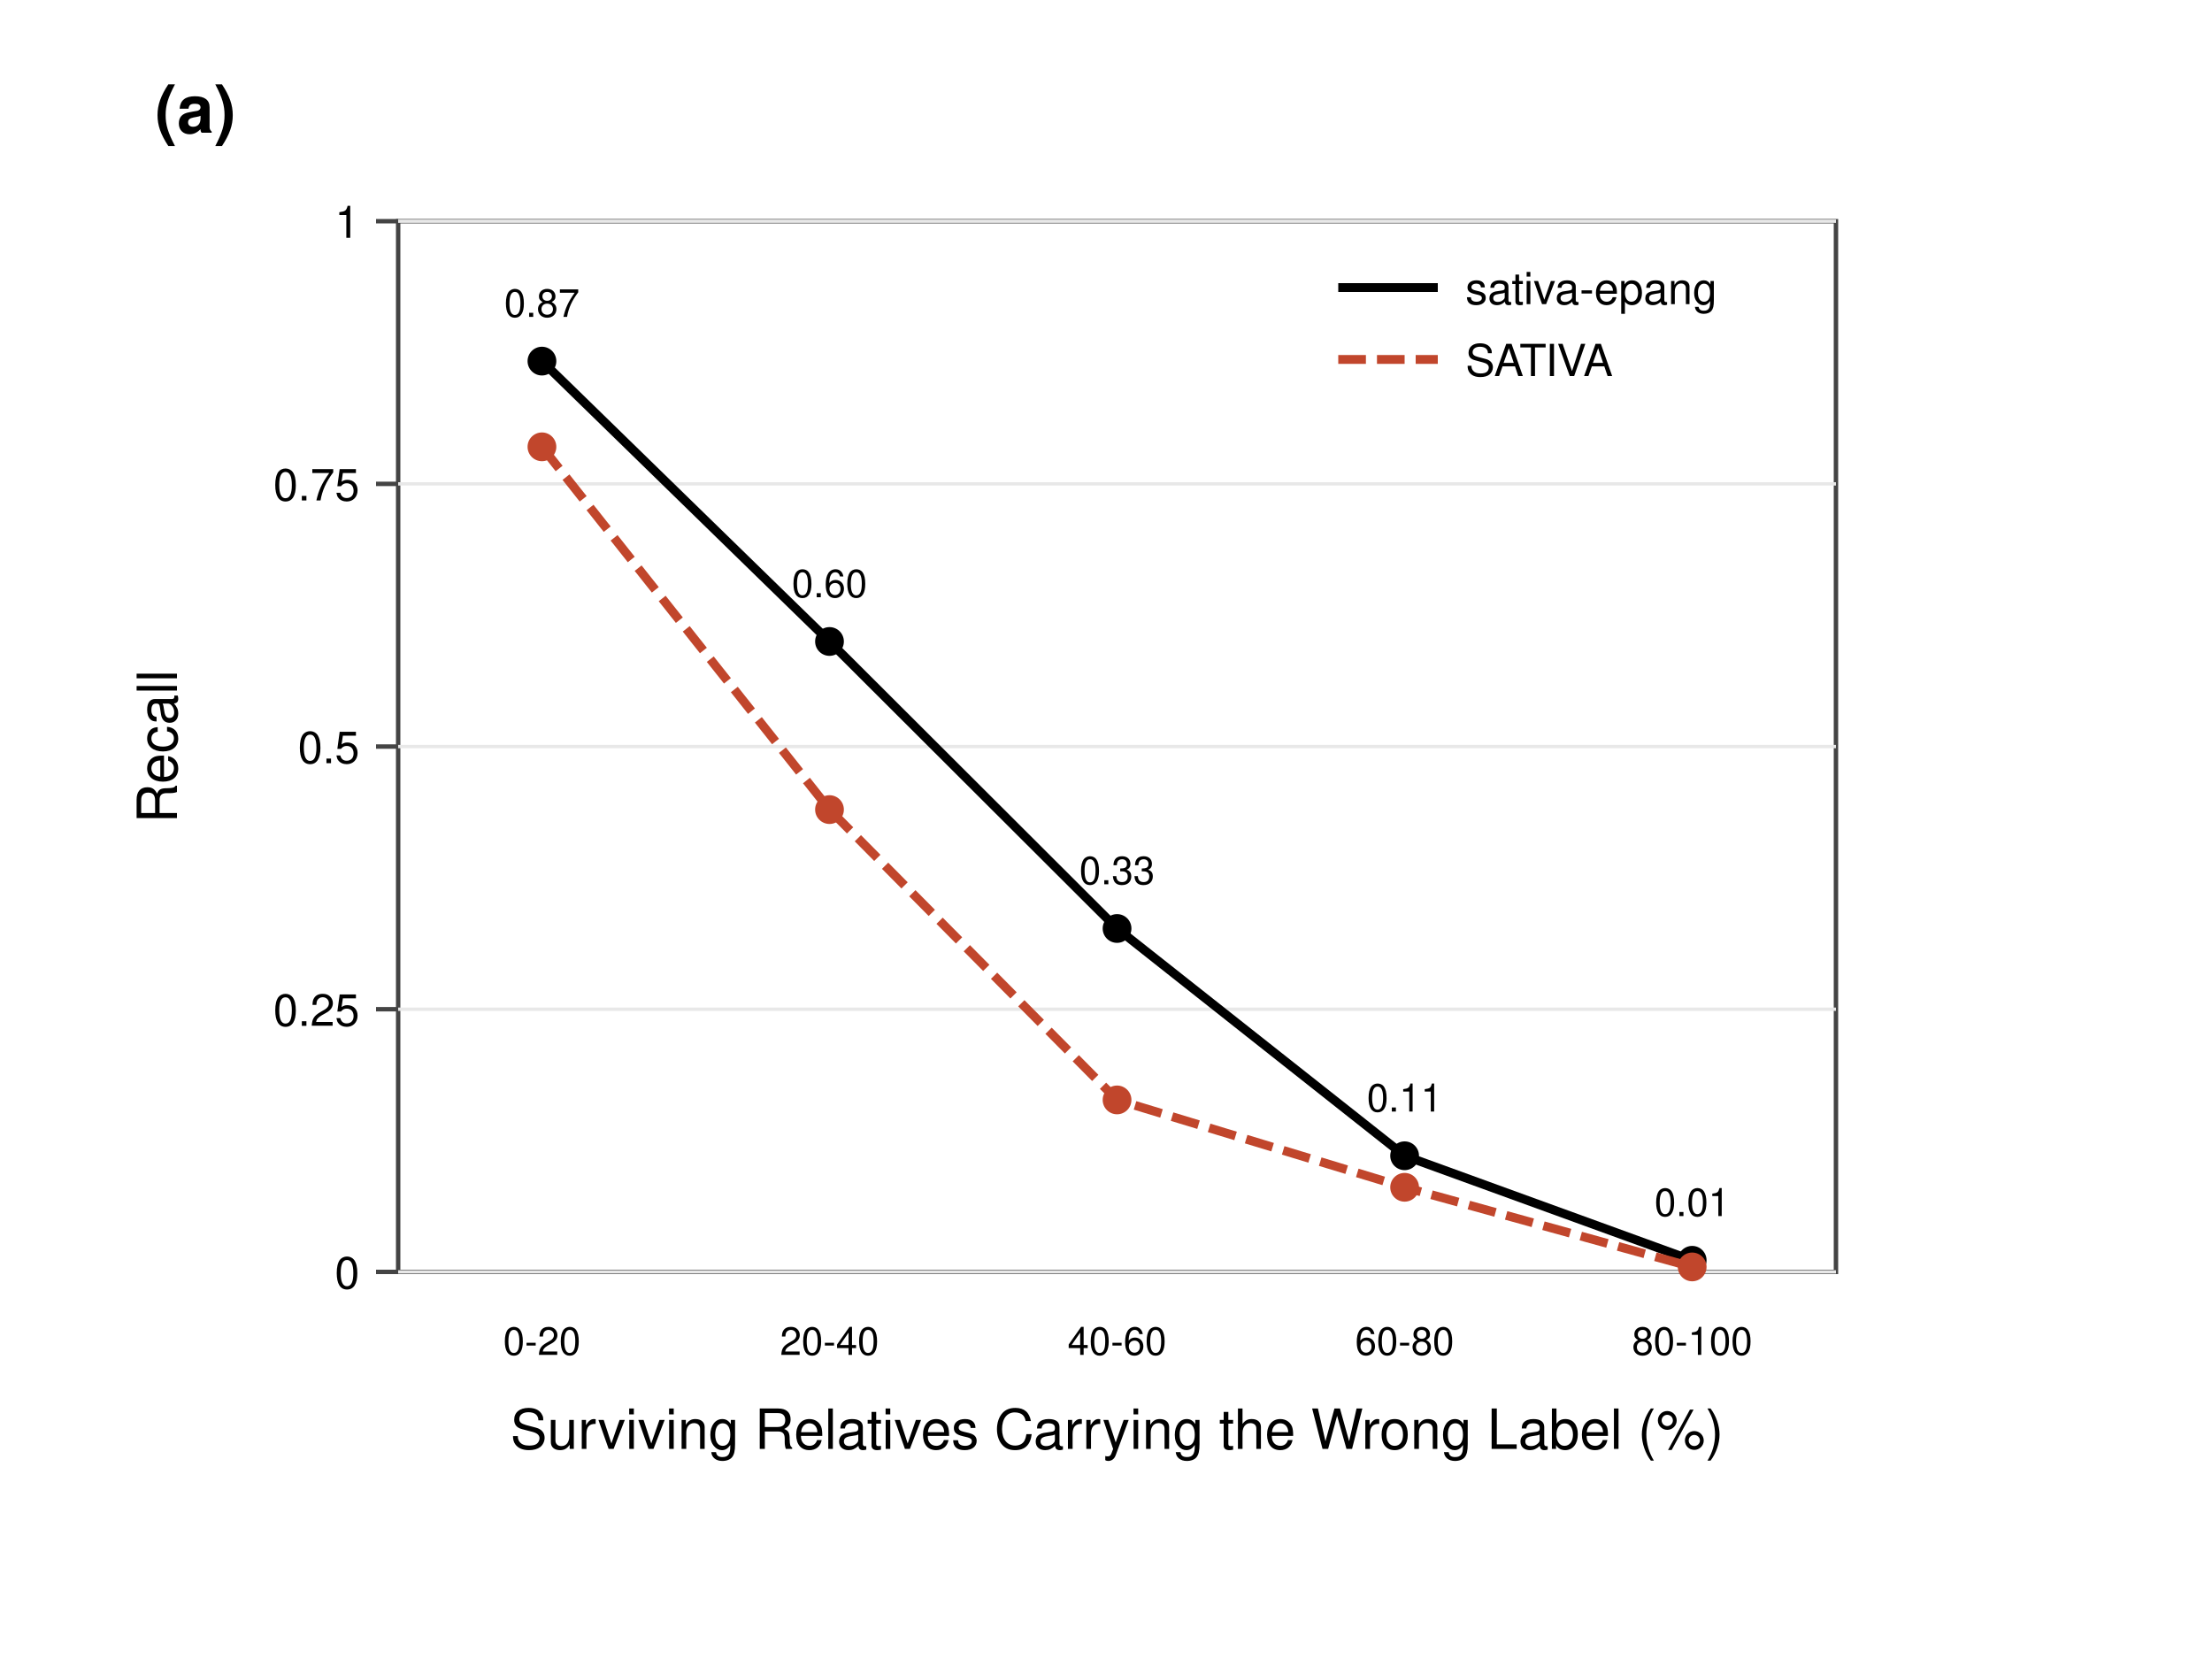
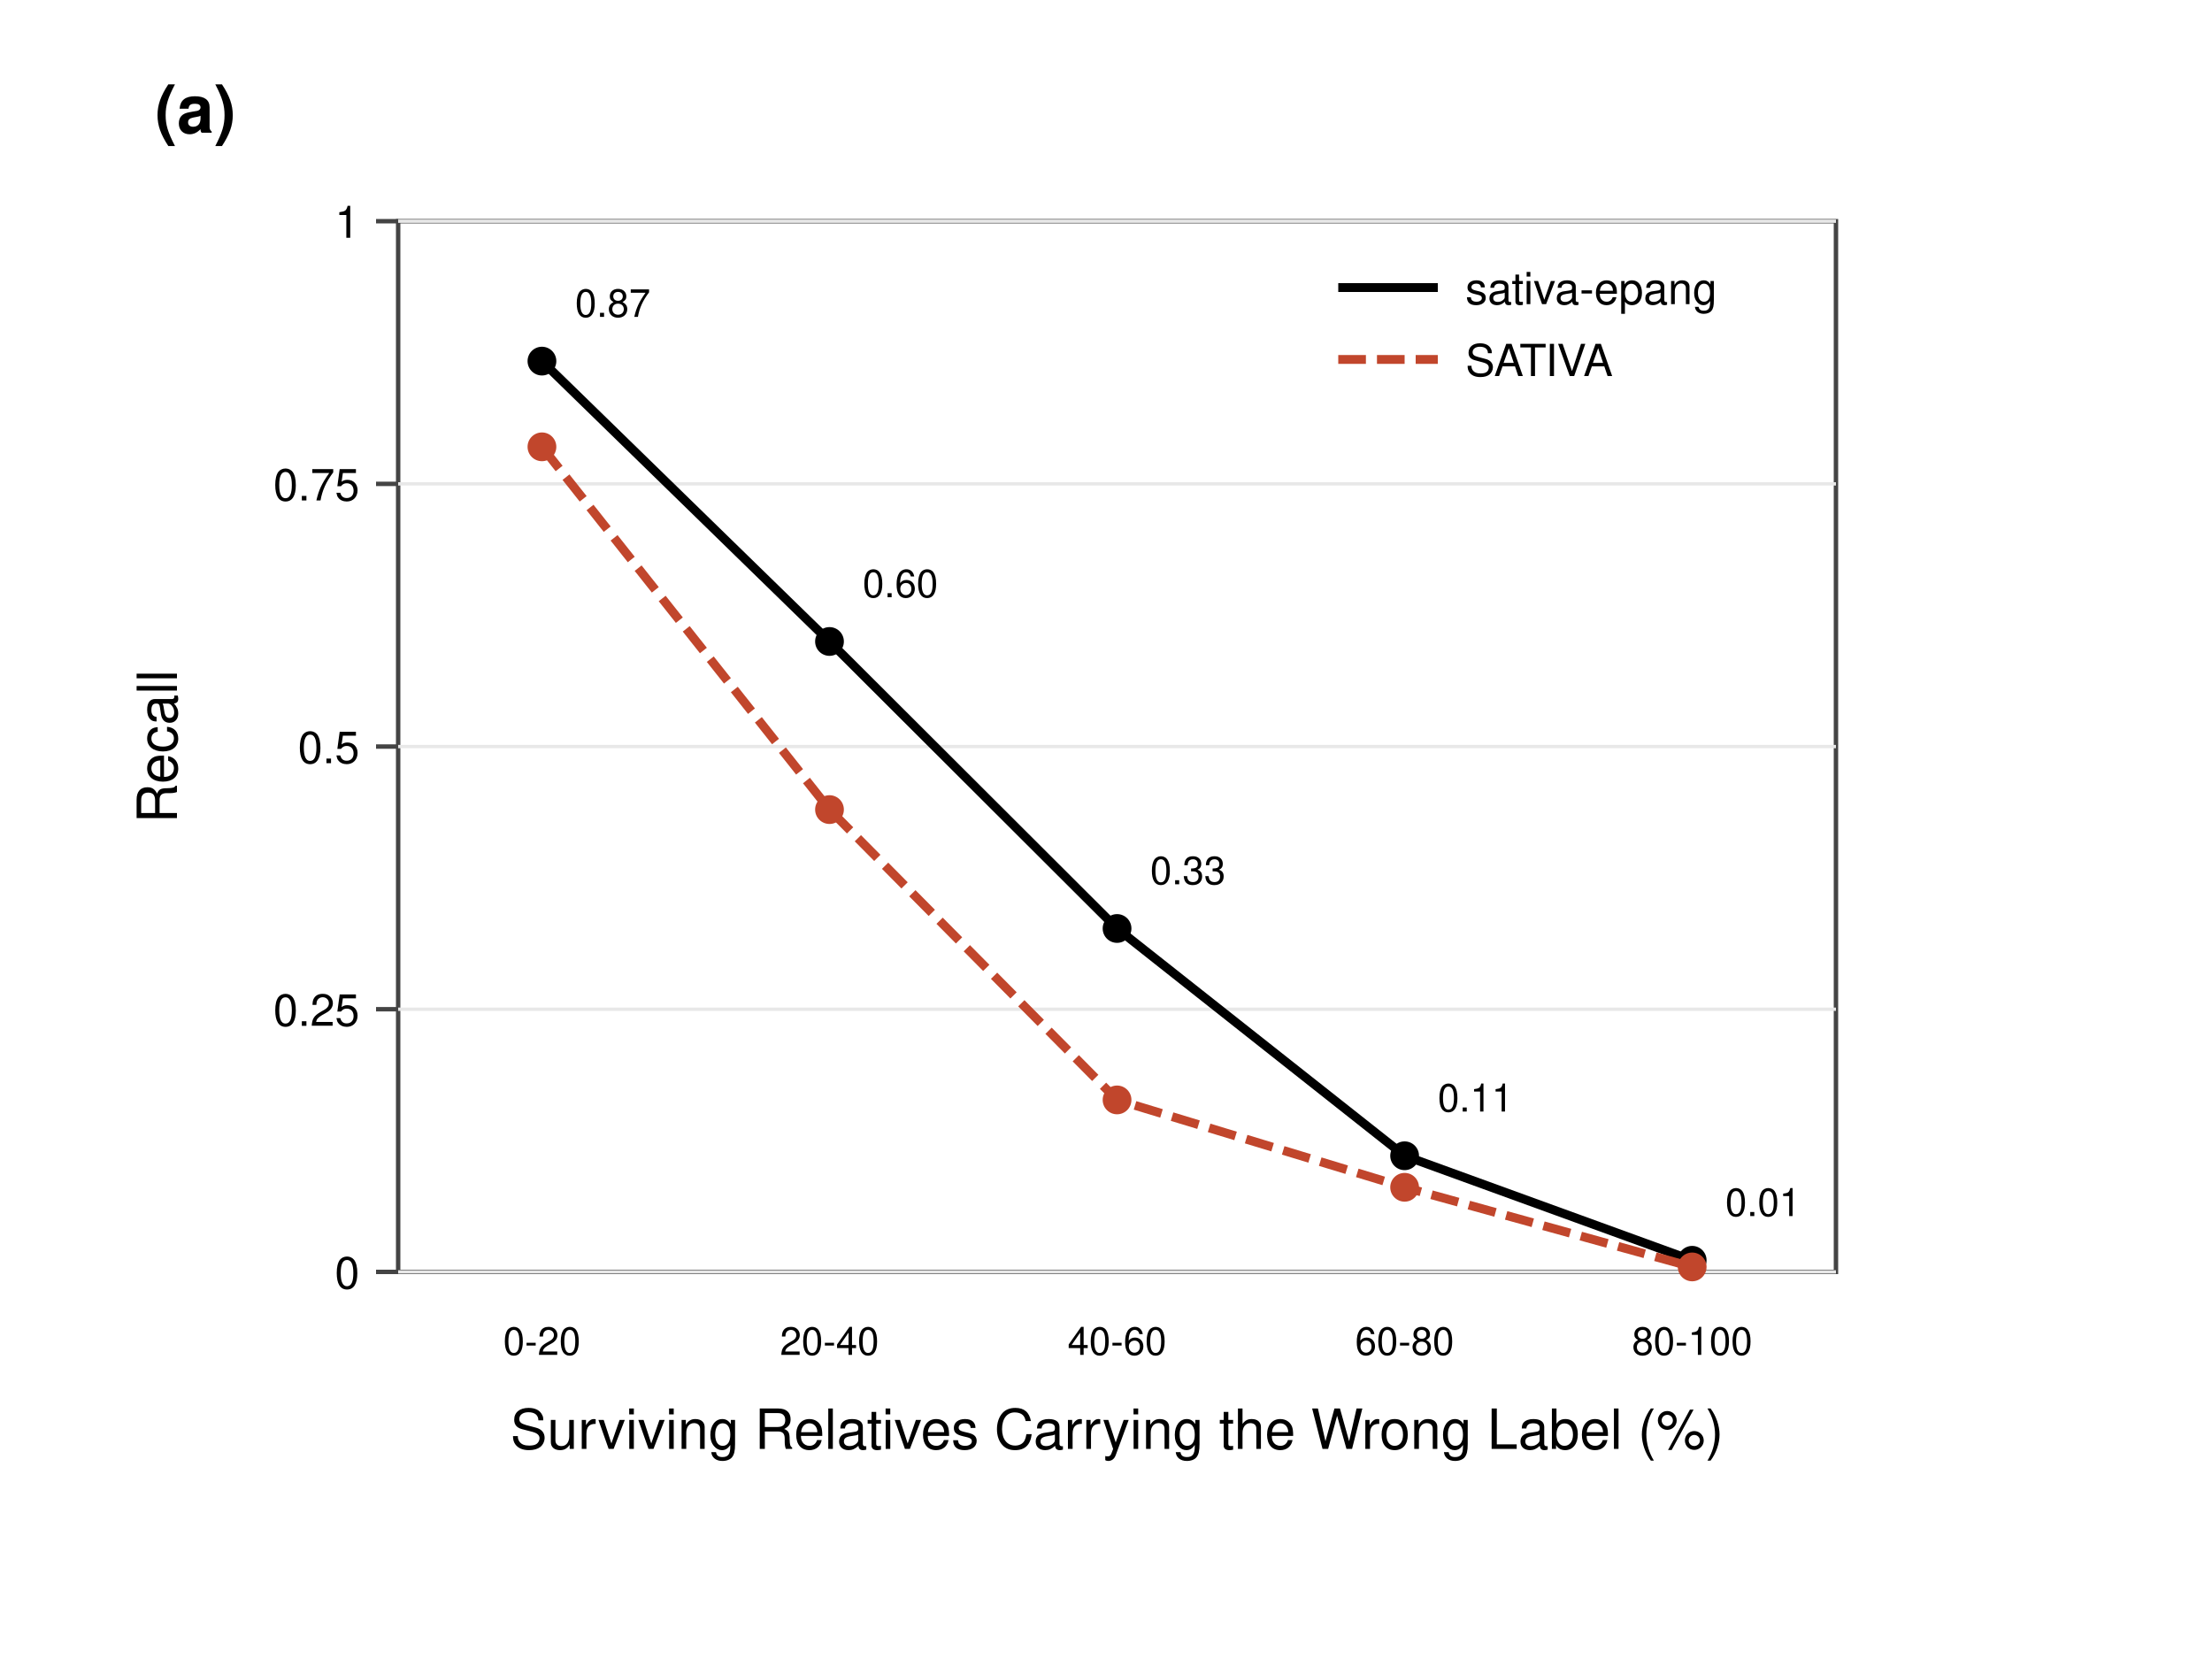
<svg xmlns="http://www.w3.org/2000/svg" width="400" height="300" viewBox="0 0 400 300" font-family="Helvetica,Arial,sans-serif">
  <rect width="400" height="300" fill="#fff" />
  <rect x="72" y="40" width="260" height="190" fill="none" stroke="#444" stroke-width="0.8" />
  <text x="28.0" y="24.0" font-size="12" fill="#000" font-weight="bold" text-anchor="start">(a)</text>
  <text x="202.0" y="262.0" font-size="10" fill="#000" font-weight="normal" text-anchor="middle">Surviving Relatives Carrying the Wrong Label (%)</text>
  <text x="32.0" y="135.0" font-size="10" fill="#000" font-weight="normal" text-anchor="middle" transform="rotate(-90 32.0 135.0)">Recall</text>
  <line x1="72" y1="230.0" x2="332" y2="230.0" stroke="#e8e8e8" stroke-width="0.6" />
  <line x1="68" y1="230.0" x2="72" y2="230.0" stroke="#444" stroke-width="0.8" />
  <text x="65.0" y="233.0" font-size="8" fill="#000" font-weight="normal" text-anchor="end">0</text>
  <line x1="72" y1="182.5" x2="332" y2="182.5" stroke="#e8e8e8" stroke-width="0.6" />
  <line x1="68" y1="182.5" x2="72" y2="182.5" stroke="#444" stroke-width="0.8" />
  <text x="65.0" y="185.5" font-size="8" fill="#000" font-weight="normal" text-anchor="end">0.25</text>
  <line x1="72" y1="135.0" x2="332" y2="135.0" stroke="#e8e8e8" stroke-width="0.6" />
  <line x1="68" y1="135.0" x2="72" y2="135.0" stroke="#444" stroke-width="0.8" />
  <text x="65.0" y="138.0" font-size="8" fill="#000" font-weight="normal" text-anchor="end">0.5</text>
  <line x1="72" y1="87.5" x2="332" y2="87.5" stroke="#e8e8e8" stroke-width="0.6" />
  <line x1="68" y1="87.5" x2="72" y2="87.5" stroke="#444" stroke-width="0.8" />
  <text x="65.0" y="90.5" font-size="8" fill="#000" font-weight="normal" text-anchor="end">0.75</text>
  <line x1="72" y1="40.0" x2="332" y2="40.0" stroke="#e8e8e8" stroke-width="0.6" />
  <line x1="68" y1="40.0" x2="72" y2="40.0" stroke="#444" stroke-width="0.8" />
  <text x="65.0" y="43.0" font-size="8" fill="#000" font-weight="normal" text-anchor="end">1</text>
  <path d="M98.0,65.3 L150.0,116.0 L202.0,167.9 L254.0,209.0 L306.0,227.9" fill="none" stroke="#000000" stroke-width="1.6" />
  <circle cx="98.0" cy="65.3" r="2.6" fill="#000000" />
  <circle cx="150.0" cy="116.0" r="2.6" fill="#000000" />
  <circle cx="202.0" cy="167.9" r="2.6" fill="#000000" />
  <circle cx="254.0" cy="209.0" r="2.6" fill="#000000" />
  <circle cx="306.0" cy="227.9" r="2.6" fill="#000000" />
-   <text x="98.0" y="57.3" font-size="7" fill="#000000" font-weight="normal" text-anchor="middle">0.87</text>
-   <text x="150.0" y="108.0" font-size="7" fill="#000000" font-weight="normal" text-anchor="middle">0.60</text>
-   <text x="202.0" y="159.9" font-size="7" fill="#000000" font-weight="normal" text-anchor="middle">0.33</text>
-   <text x="254.0" y="201.0" font-size="7" fill="#000000" font-weight="normal" text-anchor="middle">0.11</text>
-   <text x="306.0" y="219.9" font-size="7" fill="#000000" font-weight="normal" text-anchor="middle">0.01</text>
+   <text x="104.0" y="57.3" font-size="7" fill="#000000" font-weight="normal" text-anchor="start">0.87</text>
+   <text x="156.0" y="108.0" font-size="7" fill="#000000" font-weight="normal" text-anchor="start">0.60</text>
+   <text x="208.0" y="159.9" font-size="7" fill="#000000" font-weight="normal" text-anchor="start">0.33</text>
+   <text x="260.0" y="201.0" font-size="7" fill="#000000" font-weight="normal" text-anchor="start">0.11</text>
+   <text x="312.0" y="219.9" font-size="7" fill="#000000" font-weight="normal" text-anchor="start">0.01</text>
  <path d="M98.0,80.8 L150.0,146.4 L202.0,198.9 L254.0,214.7 L306.0,229.1" fill="none" stroke="#c1462c" stroke-width="1.6" stroke-dasharray="5 2" />
  <circle cx="98.0" cy="80.8" r="2.6" fill="#c1462c" />
  <circle cx="150.0" cy="146.4" r="2.6" fill="#c1462c" />
  <circle cx="202.0" cy="198.9" r="2.6" fill="#c1462c" />
  <circle cx="254.0" cy="214.7" r="2.6" fill="#c1462c" />
  <circle cx="306.0" cy="229.1" r="2.6" fill="#c1462c" />
  <text x="98.0" y="245.0" font-size="7" fill="#000" font-weight="normal" text-anchor="middle">0-20</text>
  <text x="150.0" y="245.0" font-size="7" fill="#000" font-weight="normal" text-anchor="middle">20-40</text>
  <text x="202.0" y="245.0" font-size="7" fill="#000" font-weight="normal" text-anchor="middle">40-60</text>
  <text x="254.0" y="245.0" font-size="7" fill="#000" font-weight="normal" text-anchor="middle">60-80</text>
  <text x="306.0" y="245.0" font-size="7" fill="#000" font-weight="normal" text-anchor="middle">80-100</text>
  <line x1="242" y1="52" x2="260" y2="52" stroke="#000000" stroke-width="1.6" />
  <text x="265.0" y="55.0" font-size="8" fill="#000" font-weight="normal" text-anchor="start">sativa-epang</text>
  <line x1="242" y1="65" x2="260" y2="65" stroke="#c1462c" stroke-width="1.6" stroke-dasharray="5 2" />
  <text x="265.0" y="68.0" font-size="8" fill="#000" font-weight="normal" text-anchor="start">SATIVA</text>
</svg>
